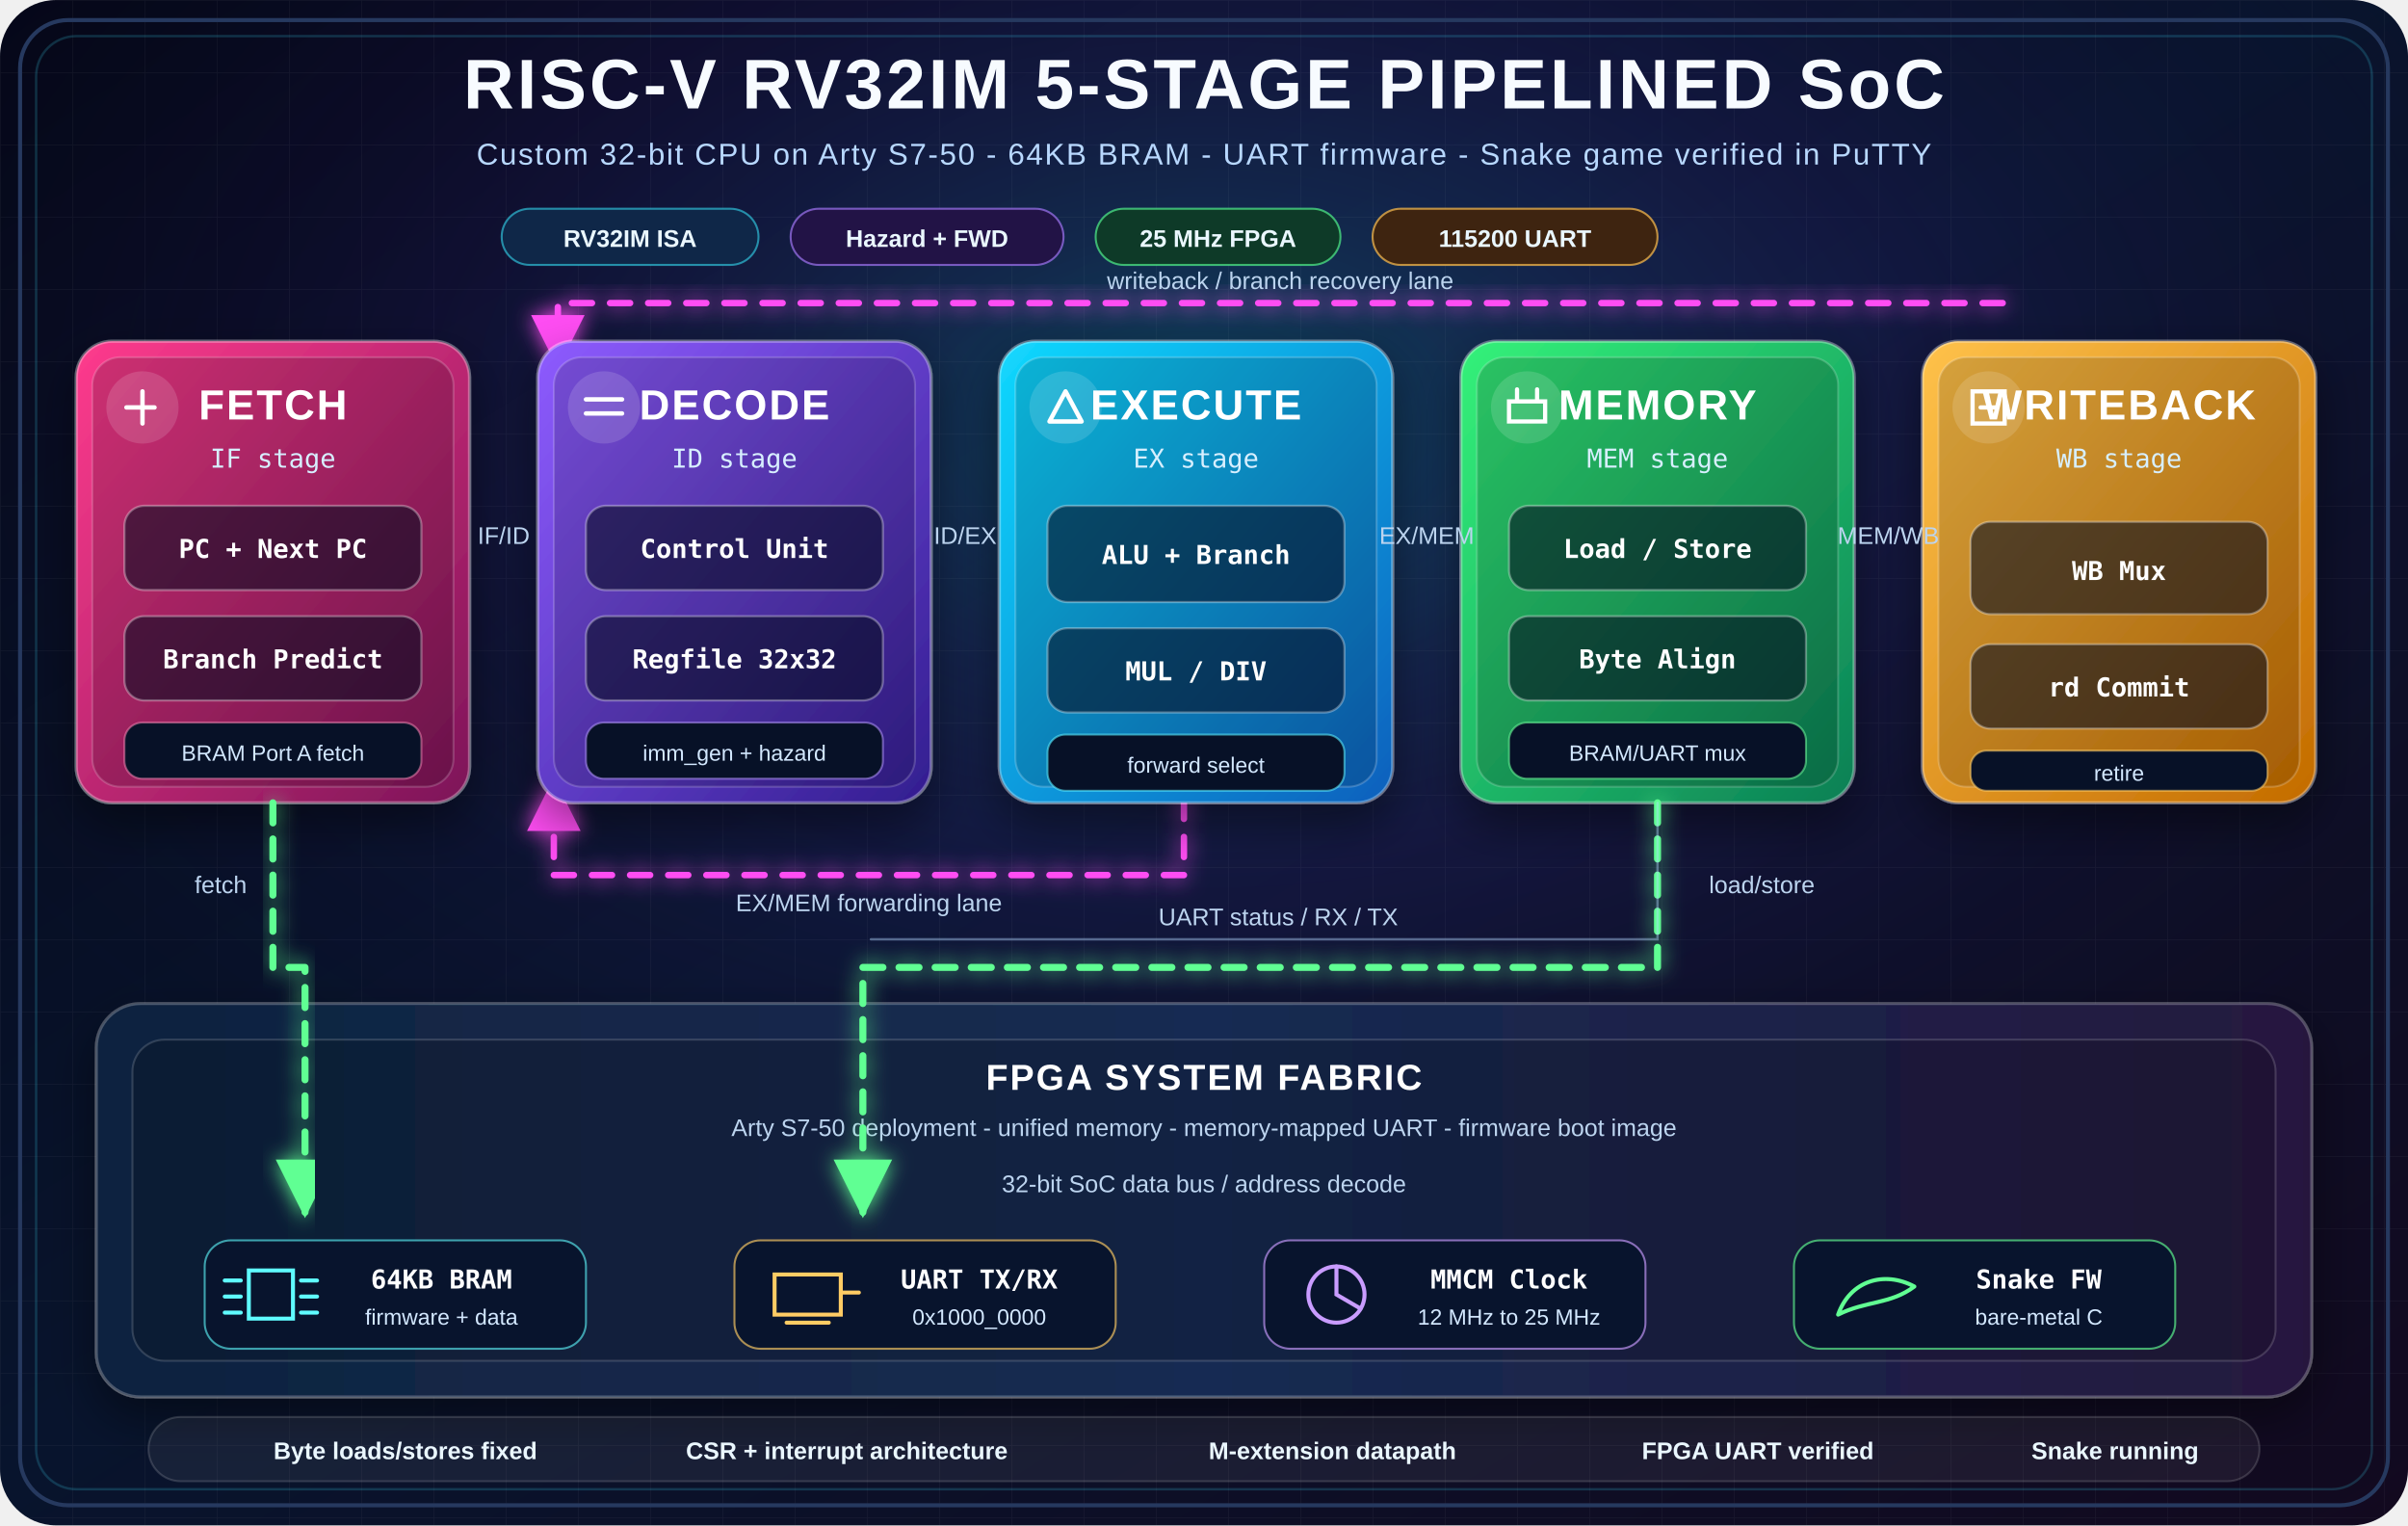
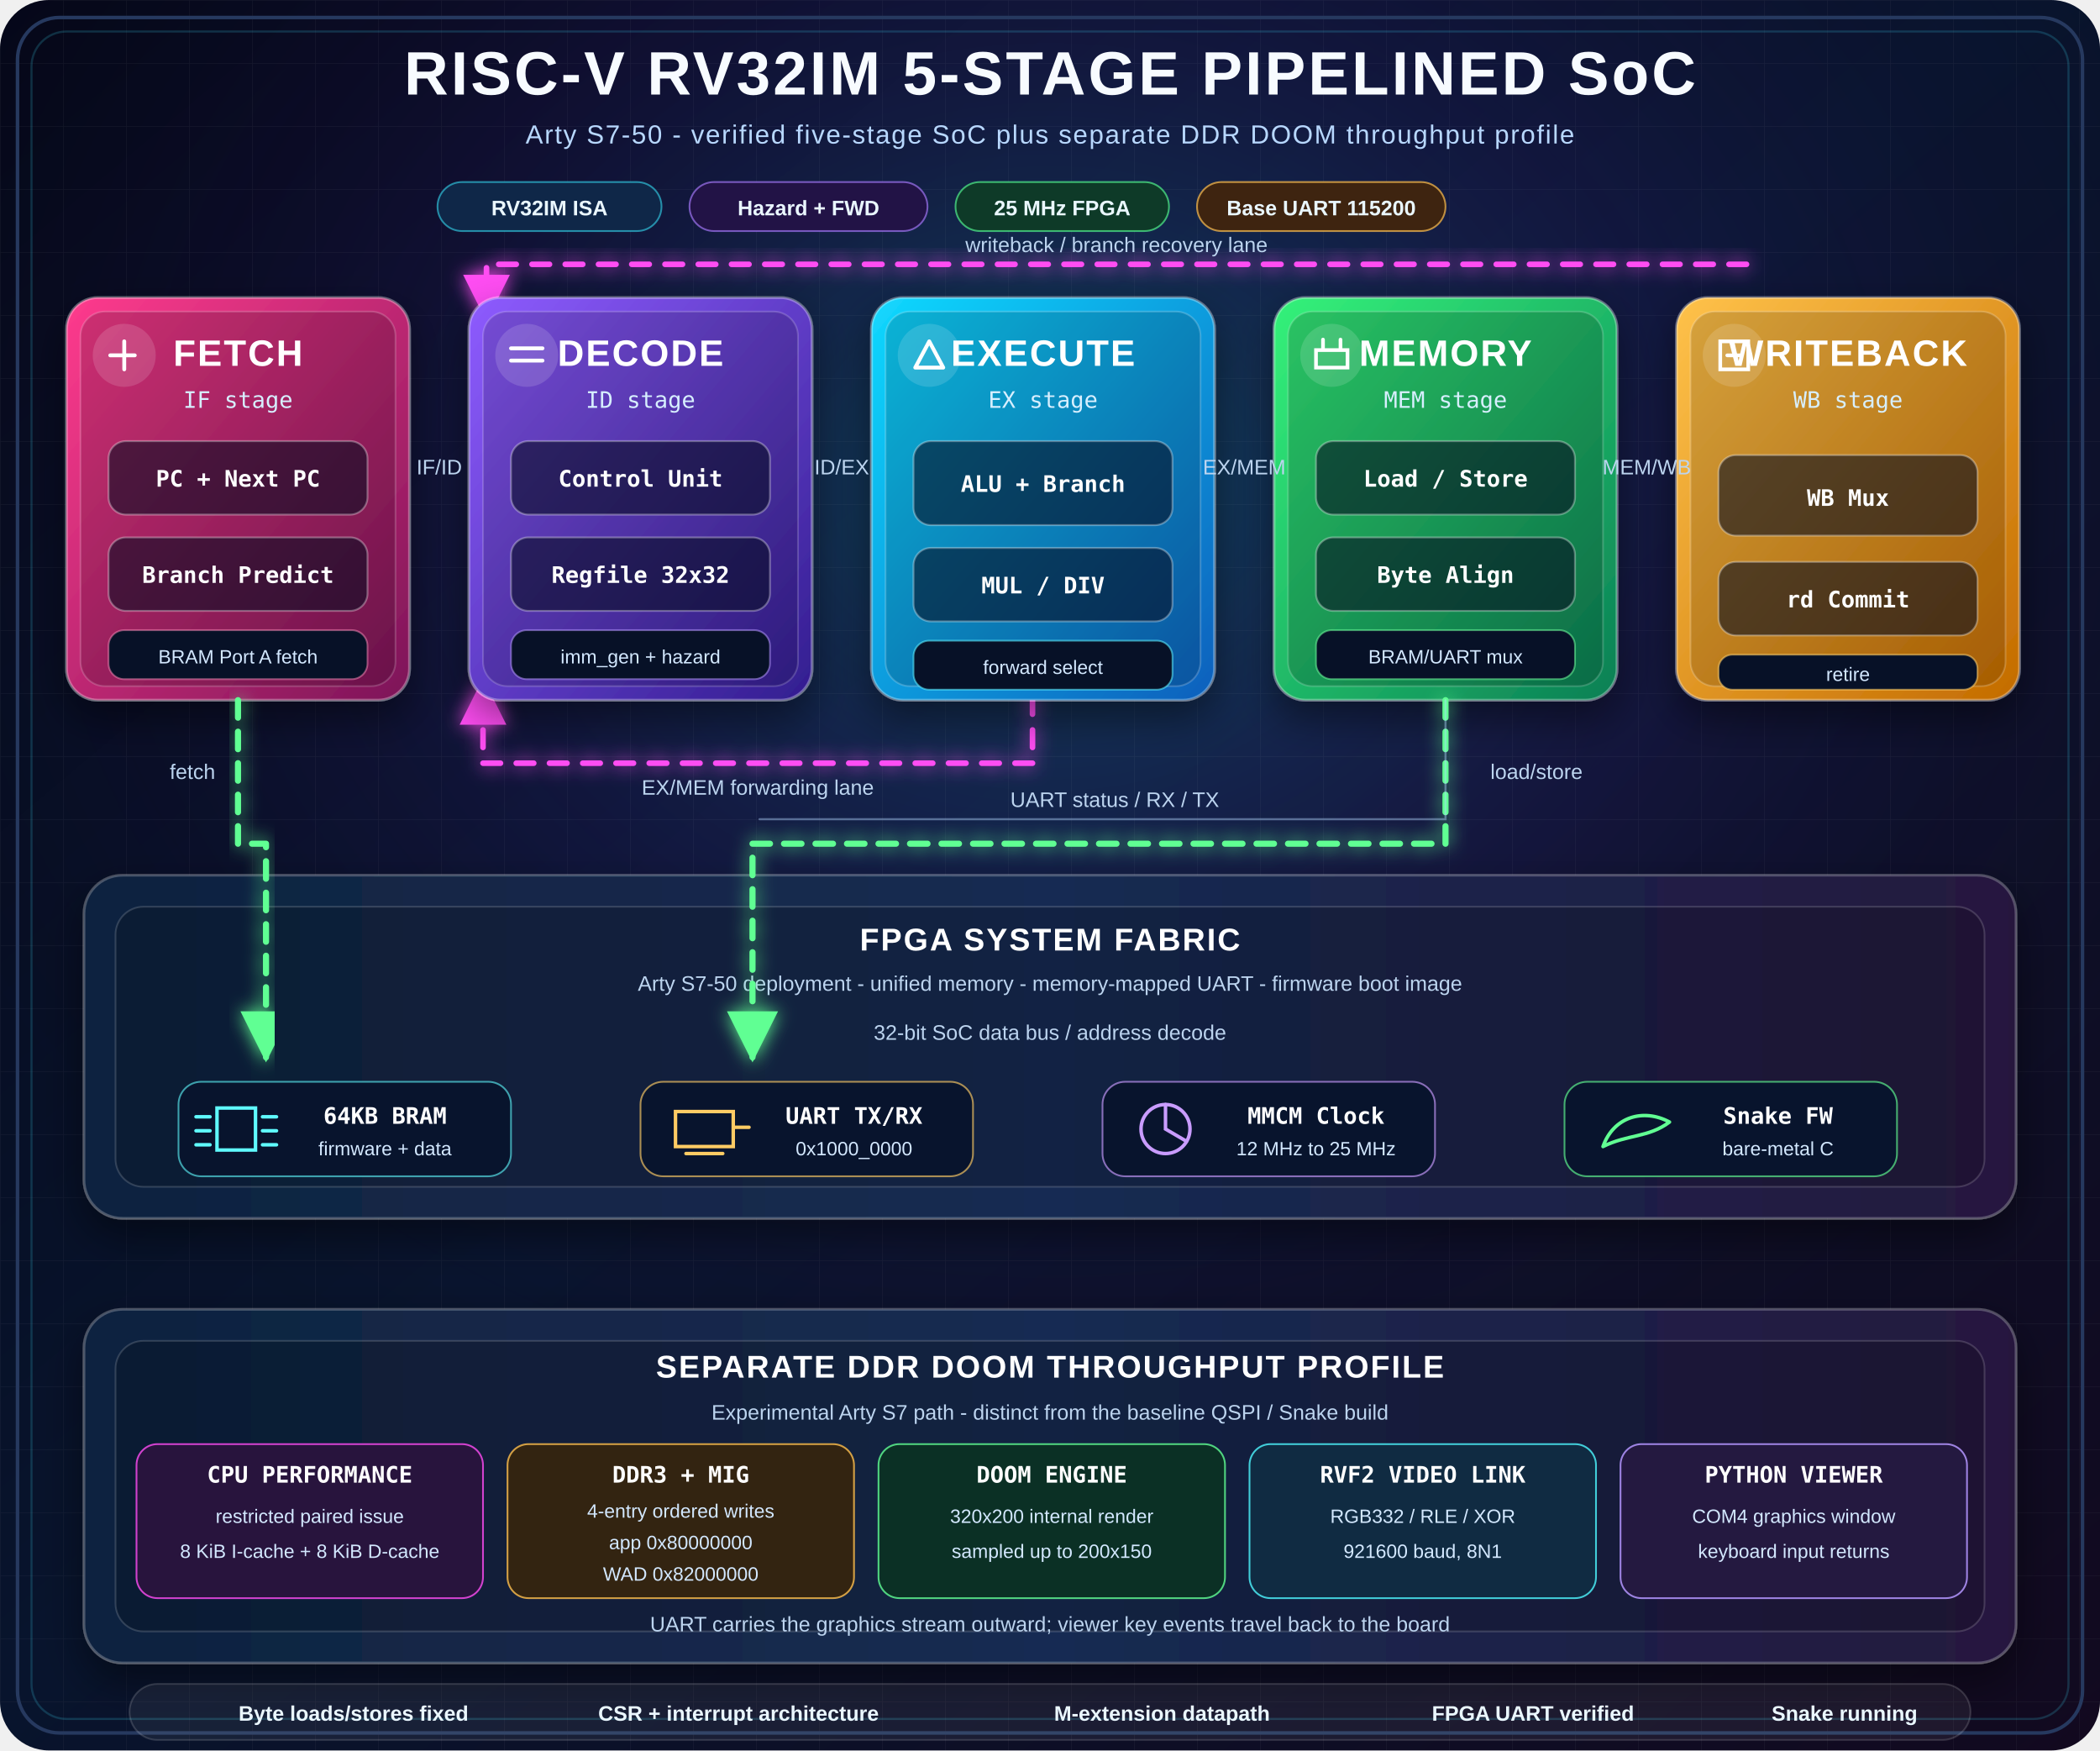
- <svg xmlns="http://www.w3.org/2000/svg" width="1200" height="760" viewBox="0 0 1200 760" role="img" aria-labelledby="title desc">
+ <svg xmlns="http://www.w3.org/2000/svg" width="1200" height="1000" viewBox="0 0 1200 1000" role="img" aria-labelledby="title desc">
  <defs>
    <linearGradient id="bg" x1="0" y1="0" x2="1" y2="1">
      <stop offset="0%" stop-color="#050718" />
      <stop offset="48%" stop-color="#08142d" />
      <stop offset="100%" stop-color="#12091f" />
    </linearGradient>
    <radialGradient id="halo" cx="50%" cy="28%" r="62%">
      <stop offset="0%" stop-color="#1ee7ff" stop-opacity="0.24" />
      <stop offset="50%" stop-color="#7b3cff" stop-opacity="0.08" />
      <stop offset="100%" stop-color="#000000" stop-opacity="0" />
    </radialGradient>
    <linearGradient id="stage-if" x1="0" y1="0" x2="1" y2="1">
      <stop offset="0%" stop-color="#ff3b8d" />
      <stop offset="100%" stop-color="#7c1558" />
    </linearGradient>
    <linearGradient id="stage-id" x1="0" y1="0" x2="1" y2="1">
      <stop offset="0%" stop-color="#8e5cff" />
      <stop offset="100%" stop-color="#321d8f" />
    </linearGradient>
    <linearGradient id="stage-ex" x1="0" y1="0" x2="1" y2="1">
      <stop offset="0%" stop-color="#12d9ff" />
      <stop offset="100%" stop-color="#085fbc" />
    </linearGradient>
    <linearGradient id="stage-mem" x1="0" y1="0" x2="1" y2="1">
      <stop offset="0%" stop-color="#34f27a" />
      <stop offset="100%" stop-color="#0b7f55" />
    </linearGradient>
    <linearGradient id="stage-wb" x1="0" y1="0" x2="1" y2="1">
      <stop offset="0%" stop-color="#ffc24a" />
      <stop offset="100%" stop-color="#c36b00" />
    </linearGradient>
    <linearGradient id="soc-grad" x1="0" y1="0" x2="1" y2="0">
      <stop offset="0%" stop-color="#10233f" />
      <stop offset="50%" stop-color="#152b52" />
      <stop offset="100%" stop-color="#26183e" />
    </linearGradient>
    <filter id="soft-glow" x="-30%" y="-30%" width="160%" height="160%">
      <feGaussianBlur stdDeviation="5" result="blur" />
      <feMerge>
        <feMergeNode in="blur" />
        <feMergeNode in="SourceGraphic" />
      </feMerge>
    </filter>
    <filter id="panel-shadow" x="-20%" y="-20%" width="140%" height="140%">
      <feDropShadow dx="0" dy="10" stdDeviation="12" flood-color="#000000" flood-opacity="0.45" />
    </filter>
    <marker id="arrow-cyan" viewBox="0 0 12 12" refX="10" refY="6" markerWidth="10" markerHeight="10" orient="auto">
      <path d="M 1 1 L 11 6 L 1 11 Z" fill="#4ef7ff" />
    </marker>
    <marker id="arrow-pink" viewBox="0 0 12 12" refX="10" refY="6" markerWidth="10" markerHeight="10" orient="auto">
      <path d="M 1 1 L 11 6 L 1 11 Z" fill="#ff4df3" />
    </marker>
    <marker id="arrow-green" viewBox="0 0 12 12" refX="10" refY="6" markerWidth="10" markerHeight="10" orient="auto">
      <path d="M 1 1 L 11 6 L 1 11 Z" fill="#61ff93" />
    </marker>
    <pattern id="grid" width="36" height="36" patternUnits="userSpaceOnUse">
      <path d="M 36 0 L 0 0 0 36" fill="none" stroke="#ffffff" stroke-width="0.8" opacity="0.045" />
    </pattern>
  </defs>
  <style>
    .title {
      font-family: Orbitron, Rajdhani, Segoe UI, Arial, sans-serif;
      font-size: 35px;
      font-weight: 800;
      letter-spacing: 1.5px;
      fill: #f7fbff;
      text-anchor: middle;
    }
    .subtitle {
      font-family: Segoe UI, Arial, sans-serif;
      font-size: 15px;
      fill: #b8d8ff;
      text-anchor: middle;
      letter-spacing: 0.8px;
    }
    .chip-text {
      font-family: Segoe UI, Arial, sans-serif;
      font-size: 12px;
      font-weight: 700;
      fill: #eaf7ff;
      text-anchor: middle;
    }
    .stage-name {
      font-family: Orbitron, Rajdhani, Segoe UI, Arial, sans-serif;
      font-size: 21px;
      font-weight: 800;
      fill: #ffffff;
      text-anchor: middle;
      letter-spacing: 1px;
    }
    .stage-code {
      font-family: Fira Code, Consolas, monospace;
      font-size: 13px;
      fill: #d7efff;
      text-anchor: middle;
    }
    .module-label {
      font-family: Fira Code, Consolas, monospace;
      font-size: 13px;
      font-weight: 700;
      fill: #ffffff;
      text-anchor: middle;
    }
    .module-note {
      font-family: Segoe UI, Arial, sans-serif;
      font-size: 11px;
      fill: #d3e8ff;
      text-anchor: middle;
    }
    .section-title {
      font-family: Orbitron, Rajdhani, Segoe UI, Arial, sans-serif;
      font-size: 18px;
      font-weight: 800;
      fill: #ffffff;
      text-anchor: middle;
      letter-spacing: 1px;
    }
    .small {
      font-family: Segoe UI, Arial, sans-serif;
      font-size: 12px;
      fill: #bcd4ef;
      text-anchor: middle;
    }
    .panel {
      stroke: rgba(255,255,255,0.24);
      stroke-width: 1.5;
      filter: url(#panel-shadow);
    }
    .stage-card {
      stroke: rgba(255,255,255,0.32);
      stroke-width: 1.6;
      filter: url(#panel-shadow);
    }
    .module-box {
      fill: rgba(5, 12, 31, 0.58);
      stroke: rgba(255,255,255,0.32);
      stroke-width: 1.1;
    }
    .flow {
      fill: none;
      stroke: #4ef7ff;
      stroke-width: 4;
      stroke-linecap: round;
      stroke-linejoin: round;
      marker-end: url(#arrow-cyan);
      filter: url(#soft-glow);
      stroke-dasharray: 12 10;
      animation: dashForward 1.35s linear infinite;
    }
    .control-flow {
      fill: none;
      stroke: #ff4df3;
      stroke-width: 3.2;
      stroke-linecap: round;
      stroke-linejoin: round;
      marker-end: url(#arrow-pink);
      filter: url(#soft-glow);
      stroke-dasharray: 10 9;
      animation: dashReverse 1.5s linear infinite;
    }
    .soc-flow {
      fill: none;
      stroke: #61ff93;
      stroke-width: 3.5;
      stroke-linecap: round;
      stroke-linejoin: round;
      marker-end: url(#arrow-green);
      filter: url(#soft-glow);
      stroke-dasharray: 10 8;
      animation: dashForward 1.25s linear infinite;
    }
    .static-wire {
      fill: none;
      stroke: rgba(180, 215, 255, 0.42);
      stroke-width: 1.2;
      stroke-linecap: round;
    }
    .spark {
      animation: pulse 1.8s ease-in-out infinite alternate;
      transform-origin: center;
    }
    @keyframes dashForward { to { stroke-dashoffset: -22; } }
    @keyframes dashReverse { to { stroke-dashoffset: 19; } }
    @keyframes pulse {
      from { opacity: 0.55; }
      to { opacity: 1; }
    }
  </style>
-   <rect width="1200" height="760" rx="28" fill="url(#bg)" />
-   <rect width="1200" height="760" rx="28" fill="url(#halo)" />
-   <rect width="1200" height="760" rx="28" fill="url(#grid)" />
-   <rect x="10" y="10" width="1180" height="740" rx="24" fill="none" stroke="#26395f" stroke-width="2" />
-   <rect x="18" y="18" width="1164" height="724" rx="20" fill="none" stroke="#40e7ff" stroke-opacity="0.18" stroke-width="1.2" />
+   <rect width="1200" height="1000" rx="28" fill="url(#bg)" />
+   <rect width="1200" height="1000" rx="28" fill="url(#halo)" />
+   <rect width="1200" height="1000" rx="28" fill="url(#grid)" />
+   <rect x="10" y="10" width="1180" height="980" rx="24" fill="none" stroke="#26395f" stroke-width="2" />
+   <rect x="18" y="18" width="1164" height="964" rx="20" fill="none" stroke="#40e7ff" stroke-opacity="0.18" stroke-width="1.2" />
  <text x="600" y="54" class="title">RISC-V RV32IM 5-STAGE PIPELINED SoC</text>
-   <text x="600" y="82" class="subtitle">Custom 32-bit CPU on Arty S7-50 - 64KB BRAM - UART firmware - Snake game verified in PuTTY</text>
+   <text x="600" y="82" class="subtitle">Arty S7-50 - verified five-stage SoC plus separate DDR DOOM throughput profile</text>
  <g>
    <rect x="250" y="104" width="128" height="28" rx="14" fill="#0f2748" stroke="#37e8ff" stroke-opacity="0.55" />
    <text x="314" y="123" class="chip-text">RV32IM ISA</text>
    <rect x="394" y="104" width="136" height="28" rx="14" fill="#221346" stroke="#aa7cff" stroke-opacity="0.65" />
    <text x="462" y="123" class="chip-text">Hazard + FWD</text>
    <rect x="546" y="104" width="122" height="28" rx="14" fill="#0e3a28" stroke="#55ff91" stroke-opacity="0.65" />
    <text x="607" y="123" class="chip-text">25 MHz FPGA</text>
    <rect x="684" y="104" width="142" height="28" rx="14" fill="#3e2410" stroke="#ffbf4d" stroke-opacity="0.7" />
-     <text x="755" y="123" class="chip-text">115200 UART</text>
+     <text x="755" y="123" class="chip-text">Base UART 115200</text>
  </g>
  <path d="M 998 151 H 278 V 181" class="control-flow" />
  <text x="638" y="144" class="small" fill="#ffcdfb">writeback / branch recovery lane</text>
  <path d="M 590 398 V 436 H 276 V 390" class="control-flow" />
  <text x="433" y="454" class="small" fill="#ffd1fb">EX/MEM forwarding lane</text>
  <g id="pipeline">
    <g transform="translate(38 170)">
      <rect width="196" height="230" rx="18" fill="url(#stage-if)" class="stage-card" />
      <rect x="8" y="8" width="180" height="214" rx="14" fill="rgba(0,0,0,0.18)" stroke="rgba(255,255,255,0.18)" />
      <circle cx="33" cy="33" r="18" fill="#ffffff" fill-opacity="0.14" />
      <path d="M 25 33 H 39 M 33 25 V 41" stroke="#ffffff" stroke-width="2.2" stroke-linecap="round" />
      <text x="98" y="39" class="stage-name">FETCH</text>
      <text x="98" y="63" class="stage-code">IF stage</text>
      <rect x="24" y="82" width="148" height="42" rx="10" class="module-box" />
      <text x="98" y="108" class="module-label">PC + Next PC</text>
      <rect x="24" y="137" width="148" height="42" rx="10" class="module-box" />
      <text x="98" y="163" class="module-label">Branch Predict</text>
      <rect x="24" y="190" width="148" height="28" rx="9" fill="#071127" stroke="#ff8fbc" stroke-opacity="0.5" />
      <text x="98" y="209" class="module-note">BRAM Port A fetch</text>
    </g>
    <g transform="translate(268 170)">
      <rect width="196" height="230" rx="18" fill="url(#stage-id)" class="stage-card" />
      <rect x="8" y="8" width="180" height="214" rx="14" fill="rgba(0,0,0,0.16)" stroke="rgba(255,255,255,0.18)" />
      <circle cx="33" cy="33" r="18" fill="#ffffff" fill-opacity="0.14" />
      <path d="M 24 29 H 42 M 24 36 H 42" stroke="#ffffff" stroke-width="2.2" stroke-linecap="round" />
      <text x="98" y="39" class="stage-name">DECODE</text>
      <text x="98" y="63" class="stage-code">ID stage</text>
      <rect x="24" y="82" width="148" height="42" rx="10" class="module-box" />
      <text x="98" y="108" class="module-label">Control Unit</text>
      <rect x="24" y="137" width="148" height="42" rx="10" class="module-box" />
      <text x="98" y="163" class="module-label">Regfile 32x32</text>
      <rect x="24" y="190" width="148" height="28" rx="9" fill="#071127" stroke="#b495ff" stroke-opacity="0.55" />
      <text x="98" y="209" class="module-note">imm_gen + hazard</text>
    </g>
    <g transform="translate(498 170)">
      <rect width="196" height="230" rx="18" fill="url(#stage-ex)" class="stage-card" />
      <rect x="8" y="8" width="180" height="214" rx="14" fill="rgba(0,0,0,0.16)" stroke="rgba(255,255,255,0.2)" />
      <circle cx="33" cy="33" r="18" fill="#ffffff" fill-opacity="0.14" />
      <path d="M 25 40 L 33 25 L 41 40 Z" fill="none" stroke="#ffffff" stroke-width="2.2" stroke-linejoin="round" />
      <text x="98" y="39" class="stage-name">EXECUTE</text>
      <text x="98" y="63" class="stage-code">EX stage</text>
      <rect x="24" y="82" width="148" height="48" rx="10" class="module-box spark" />
      <text x="98" y="111" class="module-label">ALU + Branch</text>
      <rect x="24" y="143" width="148" height="42" rx="10" class="module-box" />
      <text x="98" y="169" class="module-label">MUL / DIV</text>
      <rect x="24" y="196" width="148" height="28" rx="9" fill="#071127" stroke="#5ceeff" stroke-opacity="0.58" />
      <text x="98" y="215" class="module-note">forward select</text>
    </g>
    <g transform="translate(728 170)">
      <rect width="196" height="230" rx="18" fill="url(#stage-mem)" class="stage-card" />
      <rect x="8" y="8" width="180" height="214" rx="14" fill="rgba(0,0,0,0.18)" stroke="rgba(255,255,255,0.18)" />
      <circle cx="33" cy="33" r="18" fill="#ffffff" fill-opacity="0.14" />
      <path d="M 24 30 H 42 V 40 H 24 Z M 28 30 V 24 M 38 30 V 24" fill="none" stroke="#ffffff" stroke-width="2.1" stroke-linecap="round" />
      <text x="98" y="39" class="stage-name">MEMORY</text>
      <text x="98" y="63" class="stage-code">MEM stage</text>
      <rect x="24" y="82" width="148" height="42" rx="10" class="module-box" />
      <text x="98" y="108" class="module-label">Load / Store</text>
      <rect x="24" y="137" width="148" height="42" rx="10" class="module-box" />
      <text x="98" y="163" class="module-label">Byte Align</text>
      <rect x="24" y="190" width="148" height="28" rx="9" fill="#071127" stroke="#6fff9c" stroke-opacity="0.55" />
      <text x="98" y="209" class="module-note">BRAM/UART mux</text>
    </g>
    <g transform="translate(958 170)">
      <rect width="196" height="230" rx="18" fill="url(#stage-wb)" class="stage-card" />
      <rect x="8" y="8" width="180" height="214" rx="14" fill="rgba(0,0,0,0.16)" stroke="rgba(255,255,255,0.2)" />
      <circle cx="33" cy="33" r="18" fill="#ffffff" fill-opacity="0.14" />
      <path d="M 25 25 H 41 V 41 H 25 Z M 29 33 H 37" fill="none" stroke="#ffffff" stroke-width="2.1" stroke-linecap="round" />
      <text x="98" y="39" class="stage-name">WRITEBACK</text>
      <text x="98" y="63" class="stage-code">WB stage</text>
      <rect x="24" y="90" width="148" height="46" rx="10" class="module-box" />
      <text x="98" y="119" class="module-label">WB Mux</text>
      <rect x="24" y="151" width="148" height="42" rx="10" class="module-box" />
      <text x="98" y="177" class="module-label">rd Commit</text>
      <rect x="24" y="204" width="148" height="20" rx="8" fill="#071127" stroke="#ffd06b" stroke-opacity="0.55" />
      <text x="98" y="219" class="module-note">retire</text>
    </g>
  </g>
  <path d="M 234 285 H 268" class="flow" />
  <path d="M 464 285 H 498" class="flow" />
  <path d="M 694 285 H 728" class="flow" />
  <path d="M 924 285 H 958" class="flow" />
  <text x="251" y="271" class="small">IF/ID</text>
  <text x="481" y="271" class="small">ID/EX</text>
  <text x="711" y="271" class="small">EX/MEM</text>
  <text x="941" y="271" class="small">MEM/WB</text>
  <g transform="translate(48 500)">
    <rect width="1104" height="196" rx="22" fill="url(#soc-grad)" class="panel" />
    <rect x="18" y="18" width="1068" height="160" rx="16" fill="rgba(0,0,0,0.18)" stroke="rgba(255,255,255,0.16)" />
    <text x="552" y="43" class="section-title">FPGA SYSTEM FABRIC</text>
    <text x="552" y="66" class="small">Arty S7-50 deployment - unified memory - memory-mapped UART - firmware boot image</text>
    <path d="M 108 104 H 996" class="soc-flow" />
    <text x="552" y="94" class="small" fill="#c8ffdc">32-bit SoC data bus / address decode</text>
    <g transform="translate(54 118)">
      <rect width="190" height="54" rx="13" fill="#08142d" stroke="#5ffbff" stroke-opacity="0.6" />
      <path d="M 22 15 H 44 V 39 H 22 Z M 18 20 H 10 M 18 28 H 10 M 18 36 H 10 M 48 20 H 56 M 48 28 H 56 M 48 36 H 56" fill="none" stroke="#5ffbff" stroke-width="2" stroke-linecap="round" />
      <text x="118" y="24" class="module-label">64KB BRAM</text>
      <text x="118" y="42" class="module-note">firmware + data</text>
    </g>
    <g transform="translate(318 118)">
      <rect width="190" height="54" rx="13" fill="#08142d" stroke="#ffcc64" stroke-opacity="0.65" />
      <path d="M 20 17 H 53 V 37 H 20 Z M 53 26 H 62 M 26 41 H 47" fill="none" stroke="#ffcc64" stroke-width="2" stroke-linecap="round" />
      <text x="122" y="24" class="module-label">UART TX/RX</text>
      <text x="122" y="42" class="module-note">0x1000_0000</text>
    </g>
    <g transform="translate(582 118)">
      <rect width="190" height="54" rx="13" fill="#08142d" stroke="#c99cff" stroke-opacity="0.65" />
      <circle cx="36" cy="27" r="14" fill="none" stroke="#c99cff" stroke-width="2" />
      <path d="M 36 13 V 27 L 48 34" fill="none" stroke="#c99cff" stroke-width="2" stroke-linecap="round" />
      <text x="122" y="24" class="module-label">MMCM Clock</text>
      <text x="122" y="42" class="module-note">12 MHz to 25 MHz</text>
    </g>
    <g transform="translate(846 118)">
      <rect width="190" height="54" rx="13" fill="#08142d" stroke="#61ff93" stroke-opacity="0.65" />
      <path d="M 22 37 C 28 20 45 15 60 23 M 22 37 C 36 30 48 32 60 23" fill="none" stroke="#61ff93" stroke-width="2" stroke-linecap="round" />
      <text x="122" y="24" class="module-label">Snake FW</text>
      <text x="122" y="42" class="module-note">bare-metal C</text>
    </g>
  </g>
  <path d="M 136 400 V 482 H 152 V 604" class="soc-flow" />
  <text x="110" y="445" class="small">fetch</text>
  <path d="M 826 400 V 482 H 430 V 604" class="soc-flow" />
  <text x="878" y="445" class="small">load/store</text>
  <path d="M 826 400 V 468 H 434" class="static-wire" />
  <text x="637" y="461" class="small">UART status / RX / TX</text>
-   <g transform="translate(74 706)">
+   <g id="ddr-doom-profile">
+     <rect x="48" y="748" width="1104" height="202" rx="22" fill="url(#soc-grad)" class="panel" />
+     <rect x="66" y="766" width="1068" height="166" rx="16" fill="rgba(0,0,0,0.2)" stroke="rgba(255,255,255,0.16)" />
+     <text x="600" y="787" class="section-title">SEPARATE DDR DOOM THROUGHPUT PROFILE</text>
+     <text x="600" y="811" class="small">Experimental Arty S7 path - distinct from the baseline QSPI / Snake build</text>
+     <g transform="translate(78 825)">
+       <rect width="198" height="88" rx="12" fill="#28143d" stroke="#ff4df3" stroke-opacity="0.8" />
+       <text x="99" y="22" class="module-label">CPU PERFORMANCE</text>
+       <text x="99" y="45" class="module-note">restricted paired issue</text>
+       <text x="99" y="65" class="module-note">8 KiB I-cache + 8 KiB D-cache</text>
+     </g>
+     <g transform="translate(290 825)">
+       <rect width="198" height="88" rx="12" fill="#332411" stroke="#ffbf4d" stroke-opacity="0.8" />
+       <text x="99" y="22" class="module-label">DDR3 + MIG</text>
+       <text x="99" y="42" class="module-note">4-entry ordered writes</text>
+       <text x="99" y="60" class="module-note">app 0x80000000</text>
+       <text x="99" y="78" class="module-note">WAD 0x82000000</text>
+     </g>
+     <g transform="translate(502 825)">
+       <rect width="198" height="88" rx="12" fill="#0b3025" stroke="#61ff93" stroke-opacity="0.8" />
+       <text x="99" y="22" class="module-label">DOOM ENGINE</text>
+       <text x="99" y="45" class="module-note">320x200 internal render</text>
+       <text x="99" y="65" class="module-note">sampled up to 200x150</text>
+     </g>
+     <g transform="translate(714 825)">
+       <rect width="198" height="88" rx="12" fill="#102b42" stroke="#4ef7ff" stroke-opacity="0.8" />
+       <text x="99" y="22" class="module-label">RVF2 VIDEO LINK</text>
+       <text x="99" y="45" class="module-note">RGB332 / RLE / XOR</text>
+       <text x="99" y="65" class="module-note">921600 baud, 8N1</text>
+     </g>
+     <g transform="translate(926 825)">
+       <rect width="198" height="88" rx="12" fill="#241940" stroke="#b495ff" stroke-opacity="0.85" />
+       <text x="99" y="22" class="module-label">PYTHON VIEWER</text>
+       <text x="99" y="45" class="module-note">COM4 graphics window</text>
+       <text x="99" y="65" class="module-note">keyboard input returns</text>
+     </g>
+     <path d="M 276 858 H 290" class="flow" />
+     <path d="M 488 858 H 502" class="flow" />
+     <path d="M 700 858 H 714" class="flow" />
+     <path d="M 912 858 H 926" class="flow" />
+     <text x="600" y="932" class="small" fill="#ffd1fb">UART carries the graphics stream outward; viewer key events travel back to the board</text>
+   </g>
+   <g transform="translate(74 962)">
    <rect width="1052" height="32" rx="16" fill="rgba(255,255,255,0.06)" stroke="rgba(255,255,255,0.15)" />
    <text x="128" y="21" class="chip-text">Byte loads/stores fixed</text>
    <text x="348" y="21" class="chip-text">CSR + interrupt architecture</text>
    <text x="590" y="21" class="chip-text">M-extension datapath</text>
    <text x="802" y="21" class="chip-text">FPGA UART verified</text>
    <text x="980" y="21" class="chip-text">Snake running</text>
  </g>
</svg>
